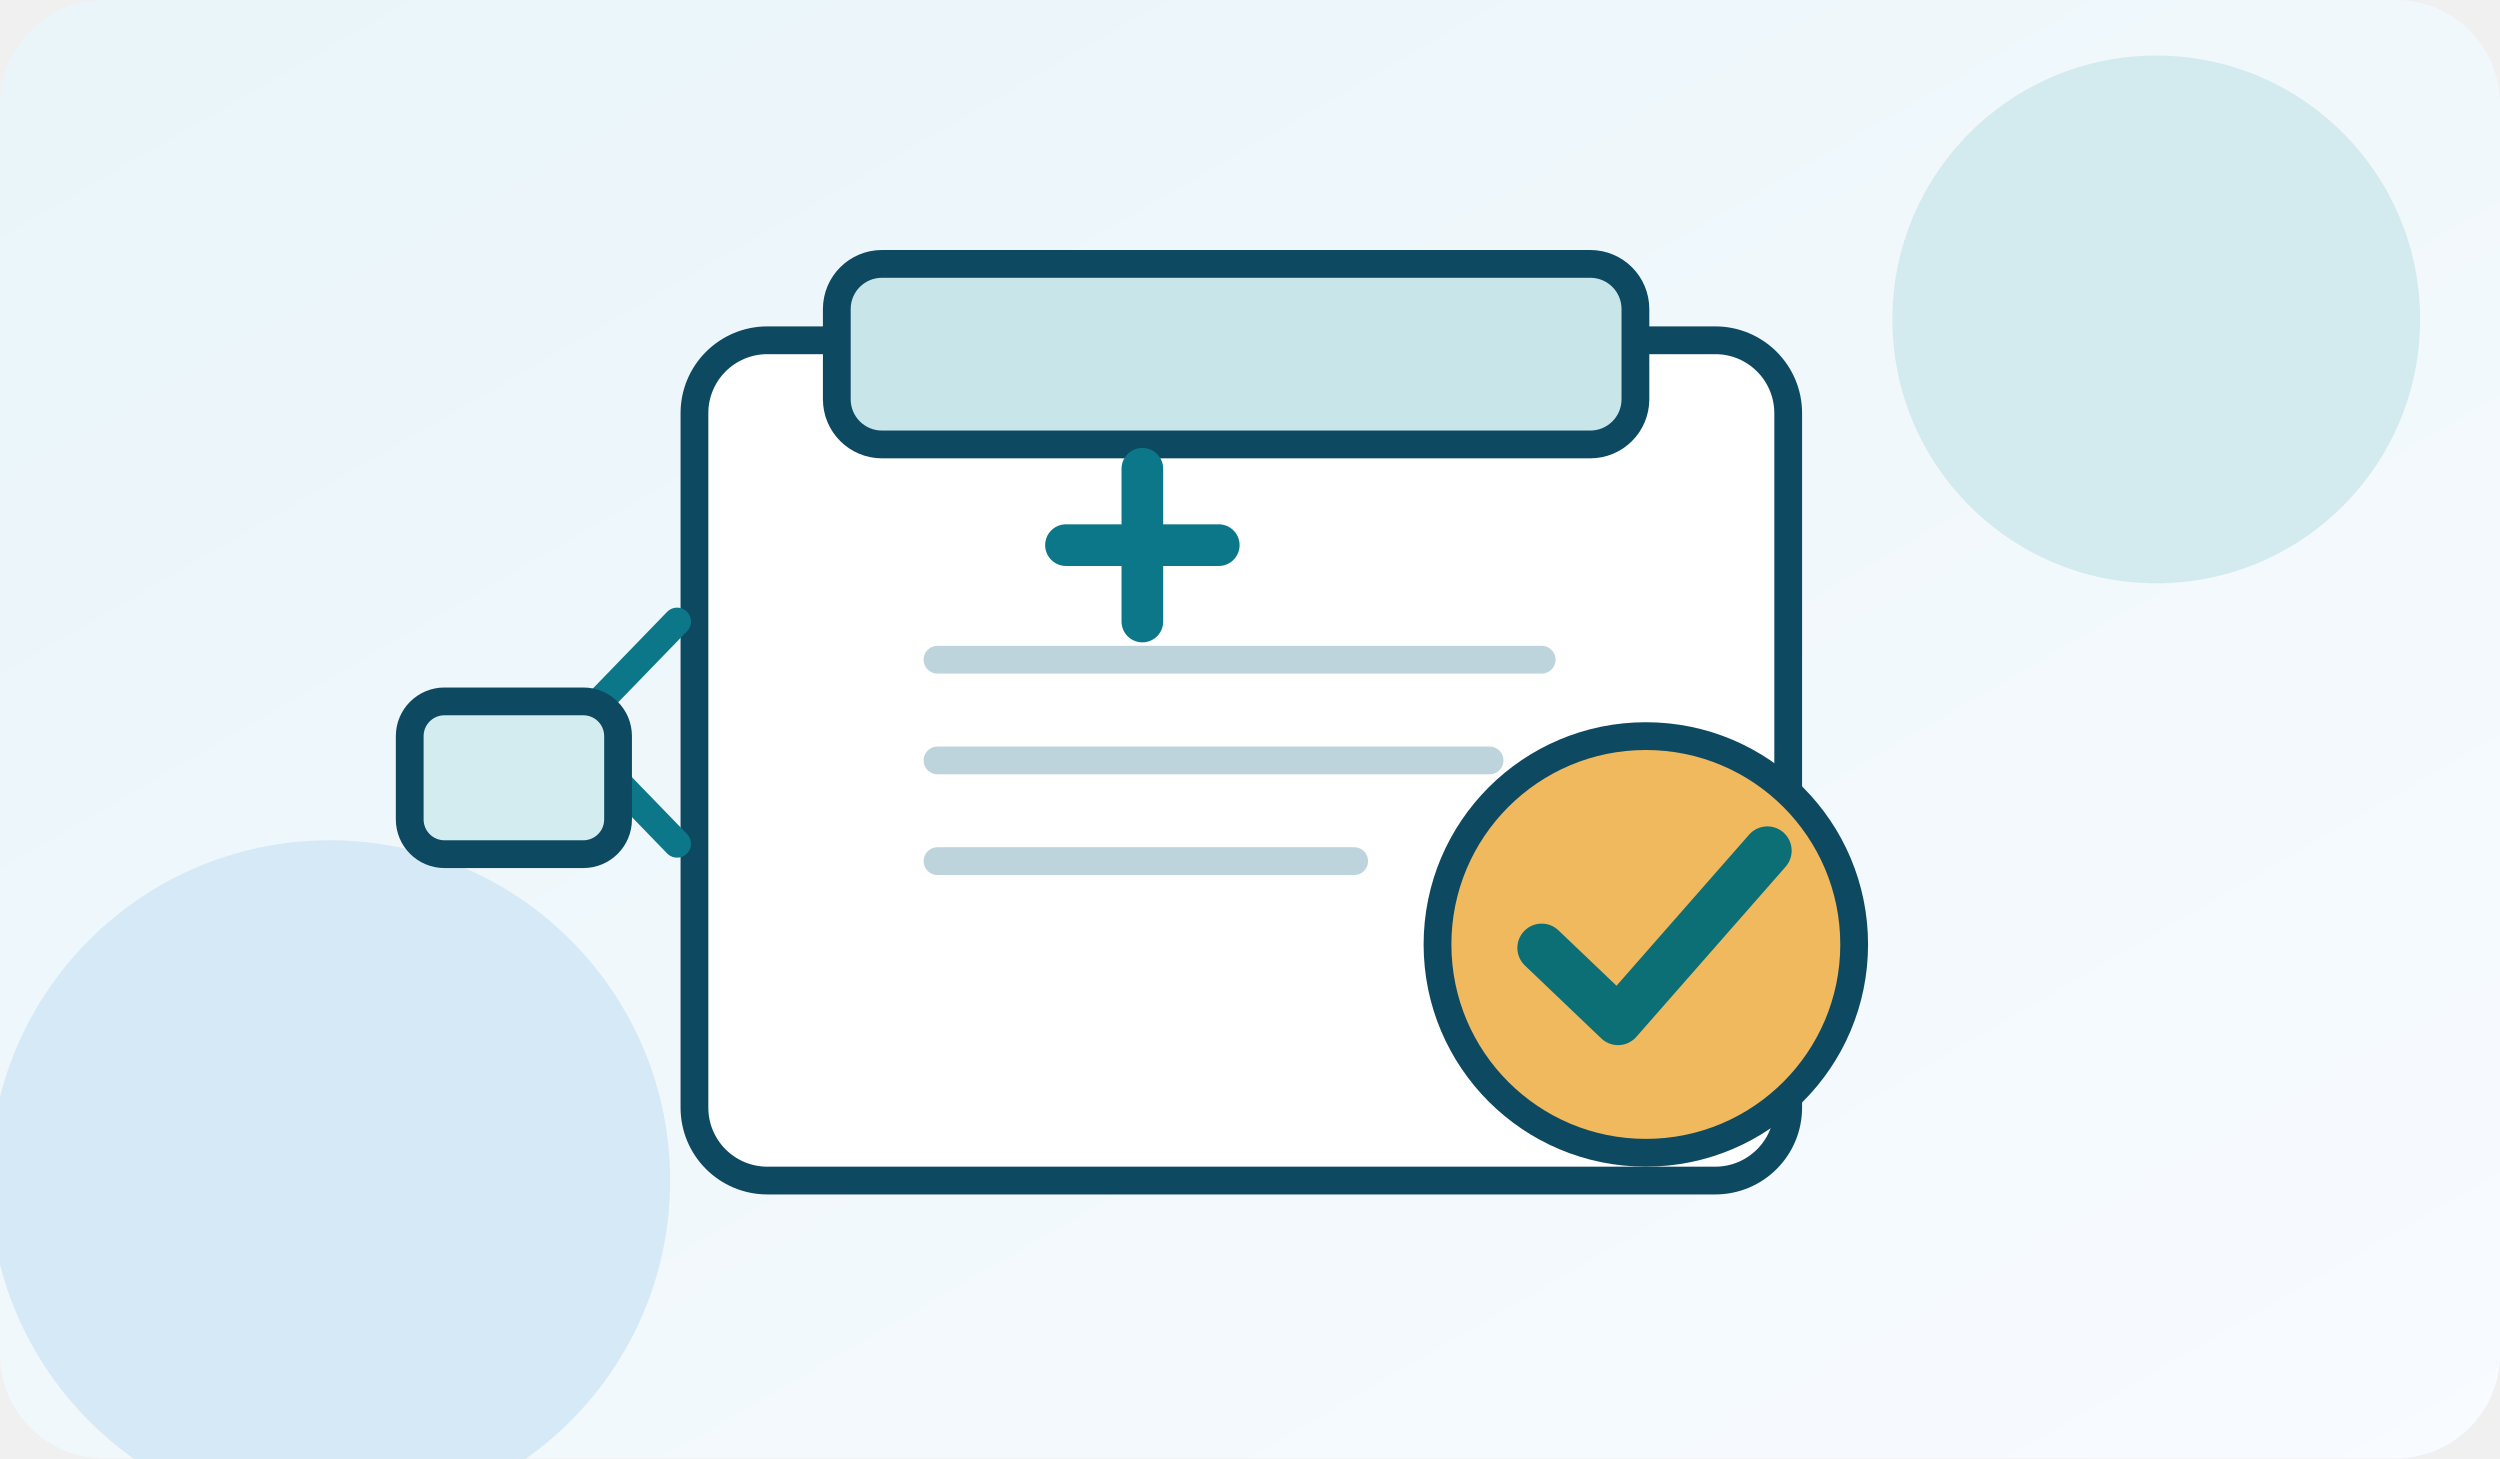
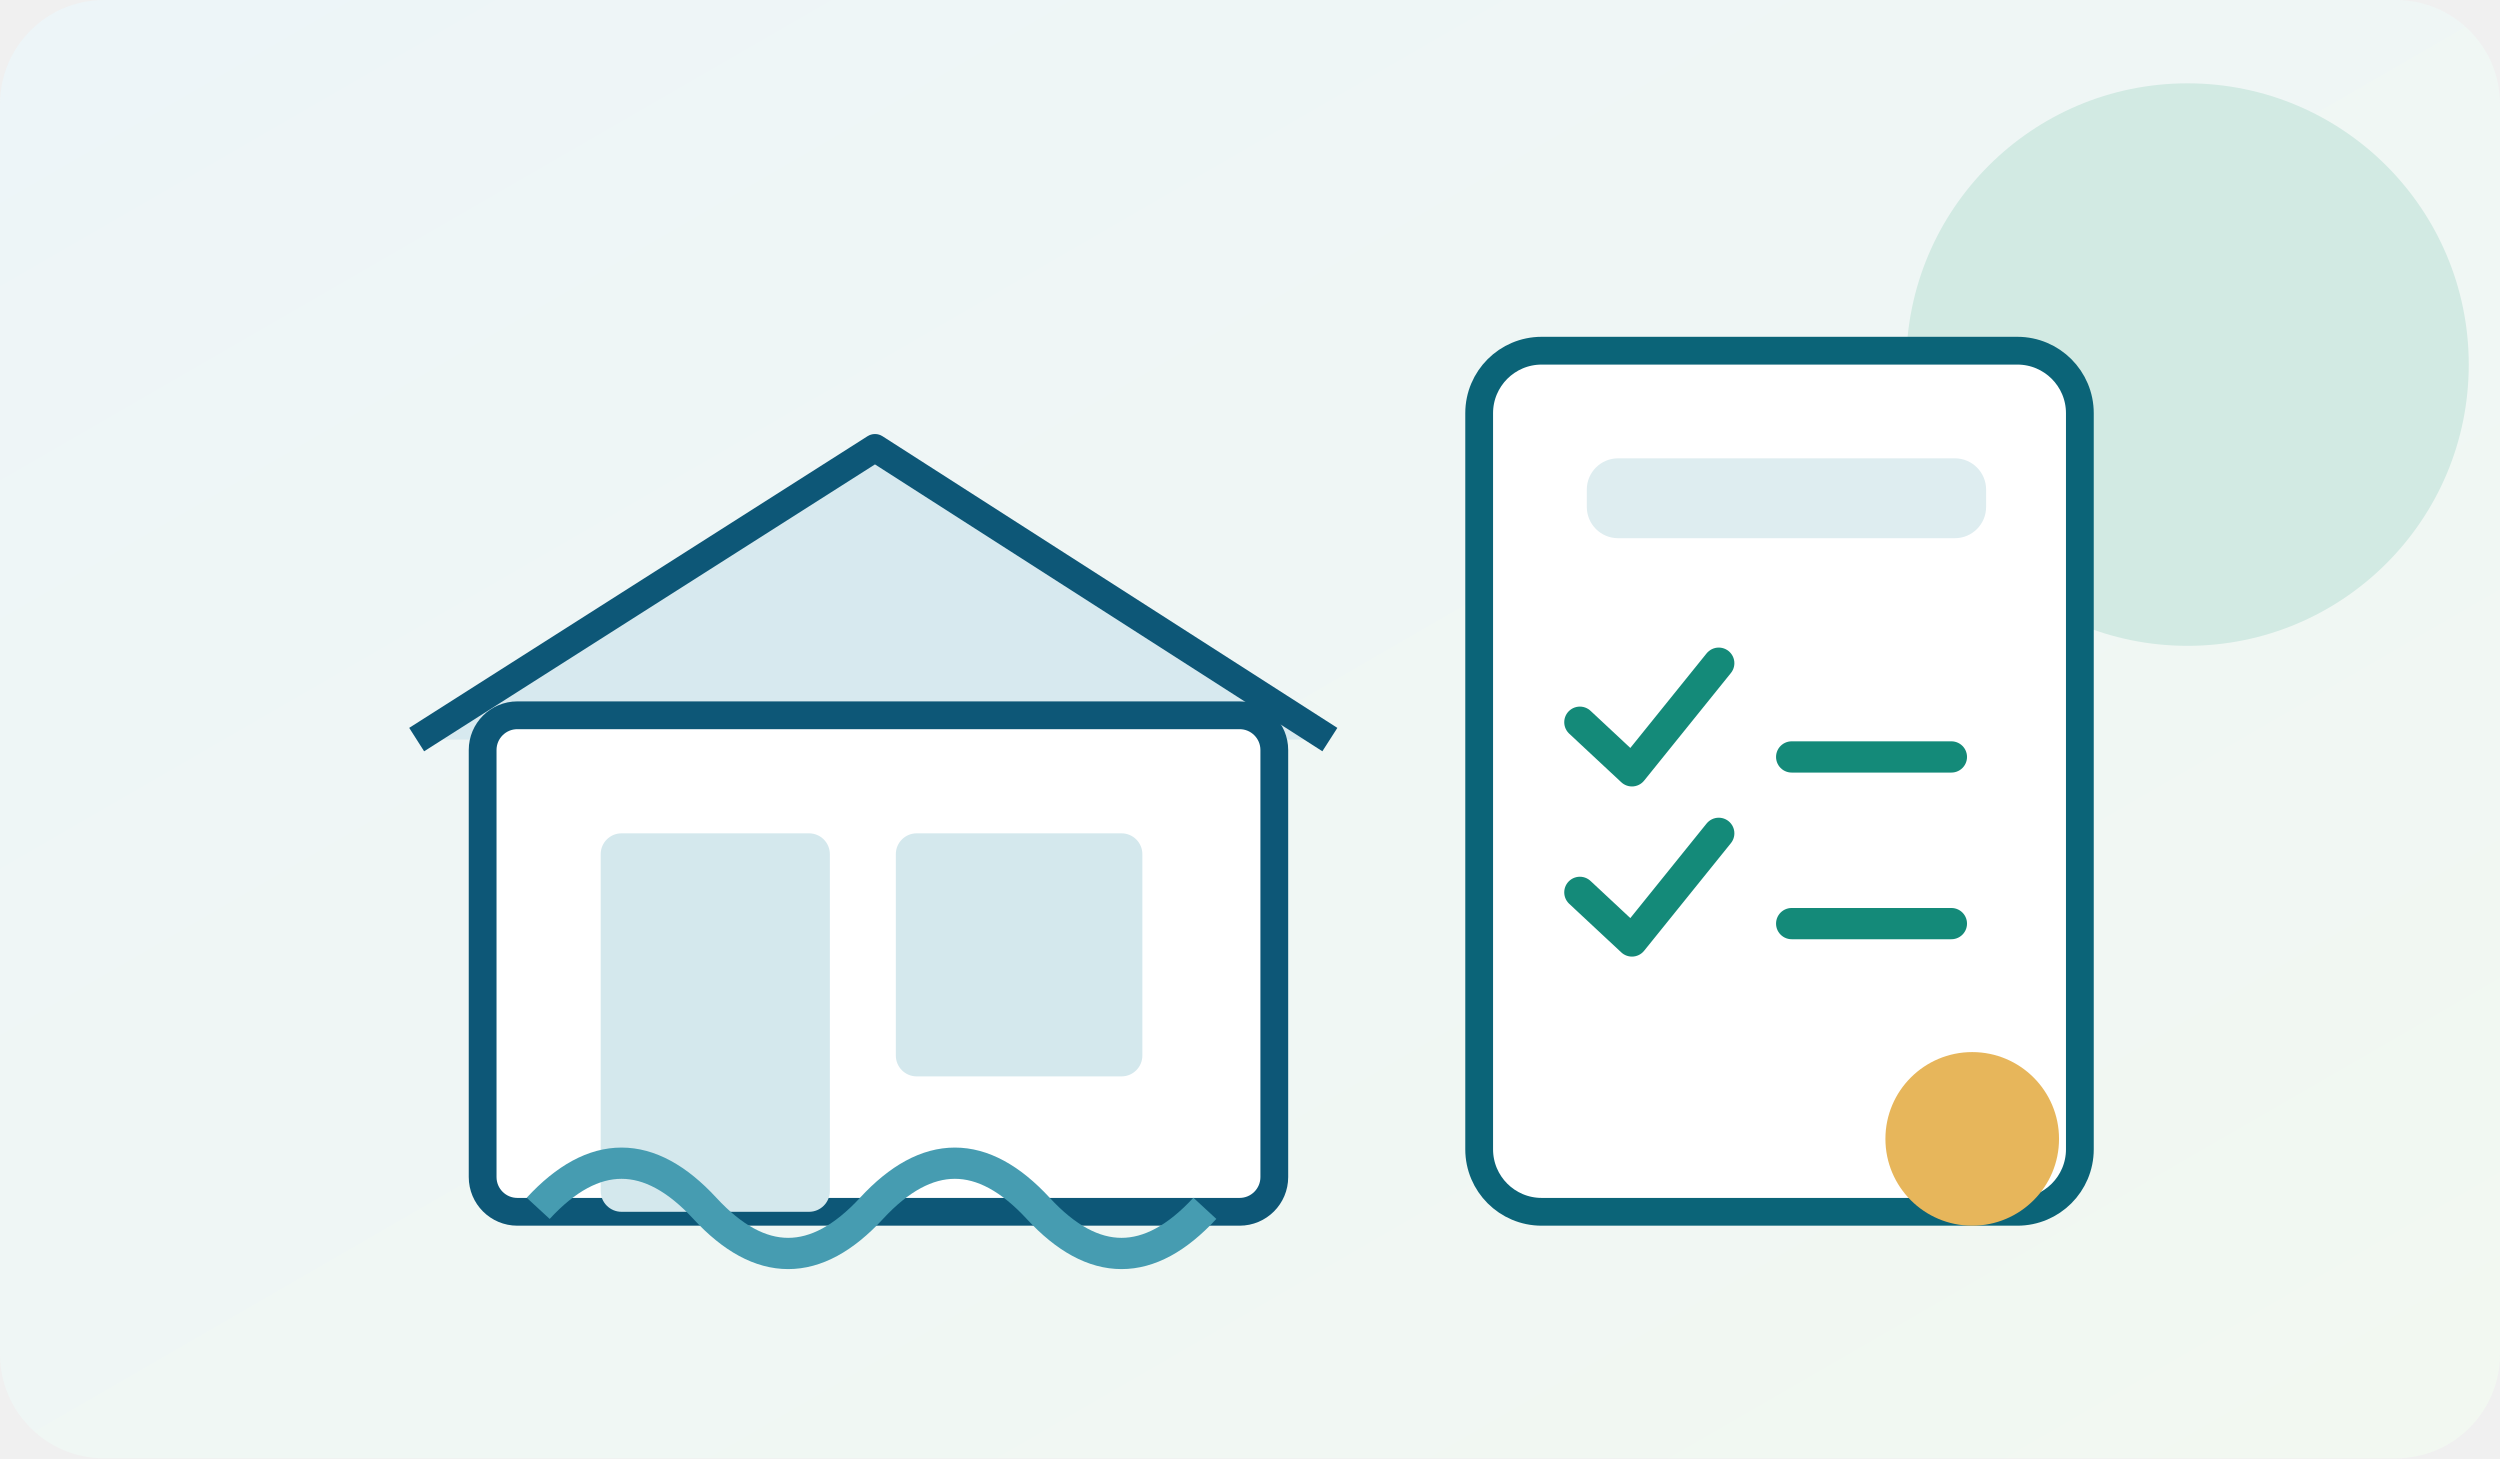
- <svg xmlns="http://www.w3.org/2000/svg" width="720" height="420" viewBox="0 0 720 420" role="img" aria-hidden="true">
+ <svg xmlns="http://www.w3.org/2000/svg" viewBox="0 0 720 420" width="720" height="420" role="img" aria-hidden="true">
  <defs>
-     <linearGradient id="bg" x1="0" y1="0" x2="1" y2="1">
-       <stop stop-color="#e9f5f9" />
-       <stop offset="1" stop-color="#f8fbff" />
-     </linearGradient>
-     <linearGradient id="accent" x1="0" y1="0" x2="1" y2="1">
-       <stop stop-color="#087a89" />
-       <stop offset="1" stop-color="#0b4d73" />
+     <linearGradient id="b" x2="1" y2="1">
+       <stop stop-color="#edf5f8" />
+       <stop offset="1" stop-color="#f2f8f1" />
    </linearGradient>
  </defs>
-   <rect width="720" height="420" rx="30" fill="url(#bg)" />
-   <circle cx="621" cy="92" r="76" fill="#d3ebee" />
-   <circle cx="95" cy="340" r="98" fill="#d5e9f7" />
-   <g stroke="#0e4962" stroke-width="8" stroke-linejoin="round" stroke-linecap="round">
-     <rect x="200" y="98" width="315" height="242" rx="21" fill="#fff" />
-     <rect x="241" y="76" width="230" height="52" rx="13" fill="#c8e6e9" />
-     <path d="M270 190h174M270 219h159M270 248h120" stroke="#bed4dd" />
-     <circle cx="474" cy="272" r="60" fill="#f0b95d" />
-     <path d="M444 273l22 21 43-49" stroke="#0b6f75" stroke-width="14" fill="none" />
-     <path d="M329 135v44M307 157h44" stroke="#0b7788" stroke-width="12" />
-     <path d="M164 211l31-32M164 211l31 32" stroke="#0b7788" />
-     <rect x="118" y="202" width="60" height="44" rx="10" fill="#d2ecf0" />
-   </g>
+   <rect width="720" height="420" rx="30" fill="url(#b)" />
+   <circle cx="630" cy="105" r="81" fill="#d2eae3" />
+   <path d="M120 213L252 129l131 84" fill="#d7e9ef" stroke="#0d5777" stroke-width="8" stroke-linejoin="round" />
+   <rect x="139" y="206" width="228" height="143" rx="10" fill="white" stroke="#0d5777" stroke-width="8" />
+   <rect x="173" y="240" width="66" height="109" rx="6" fill="#d4e8ed" />
+   <rect x="258" y="240" width="71" height="70" rx="6" fill="#d4e8ed" />
+   <path d="M155 348q24-26 48 0t48 0t48 0t48 0" stroke="#469cb1" stroke-width="9" fill="none" />
+   <rect x="426" y="101" width="173" height="248" rx="18" fill="white" stroke="#0b6478" stroke-width="8" />
+   <rect x="457" y="132" width="115" height="23" rx="9" fill="#deedf0" />
+   <path d="M455 208l15 14 25-31M455 257l15 14 25-31M516 218h46M516 266h46" stroke="#148a79" stroke-width="9" fill="none" stroke-linecap="round" stroke-linejoin="round" />
+   <circle cx="568" cy="328" r="25" fill="#e7b65b" />
</svg>
